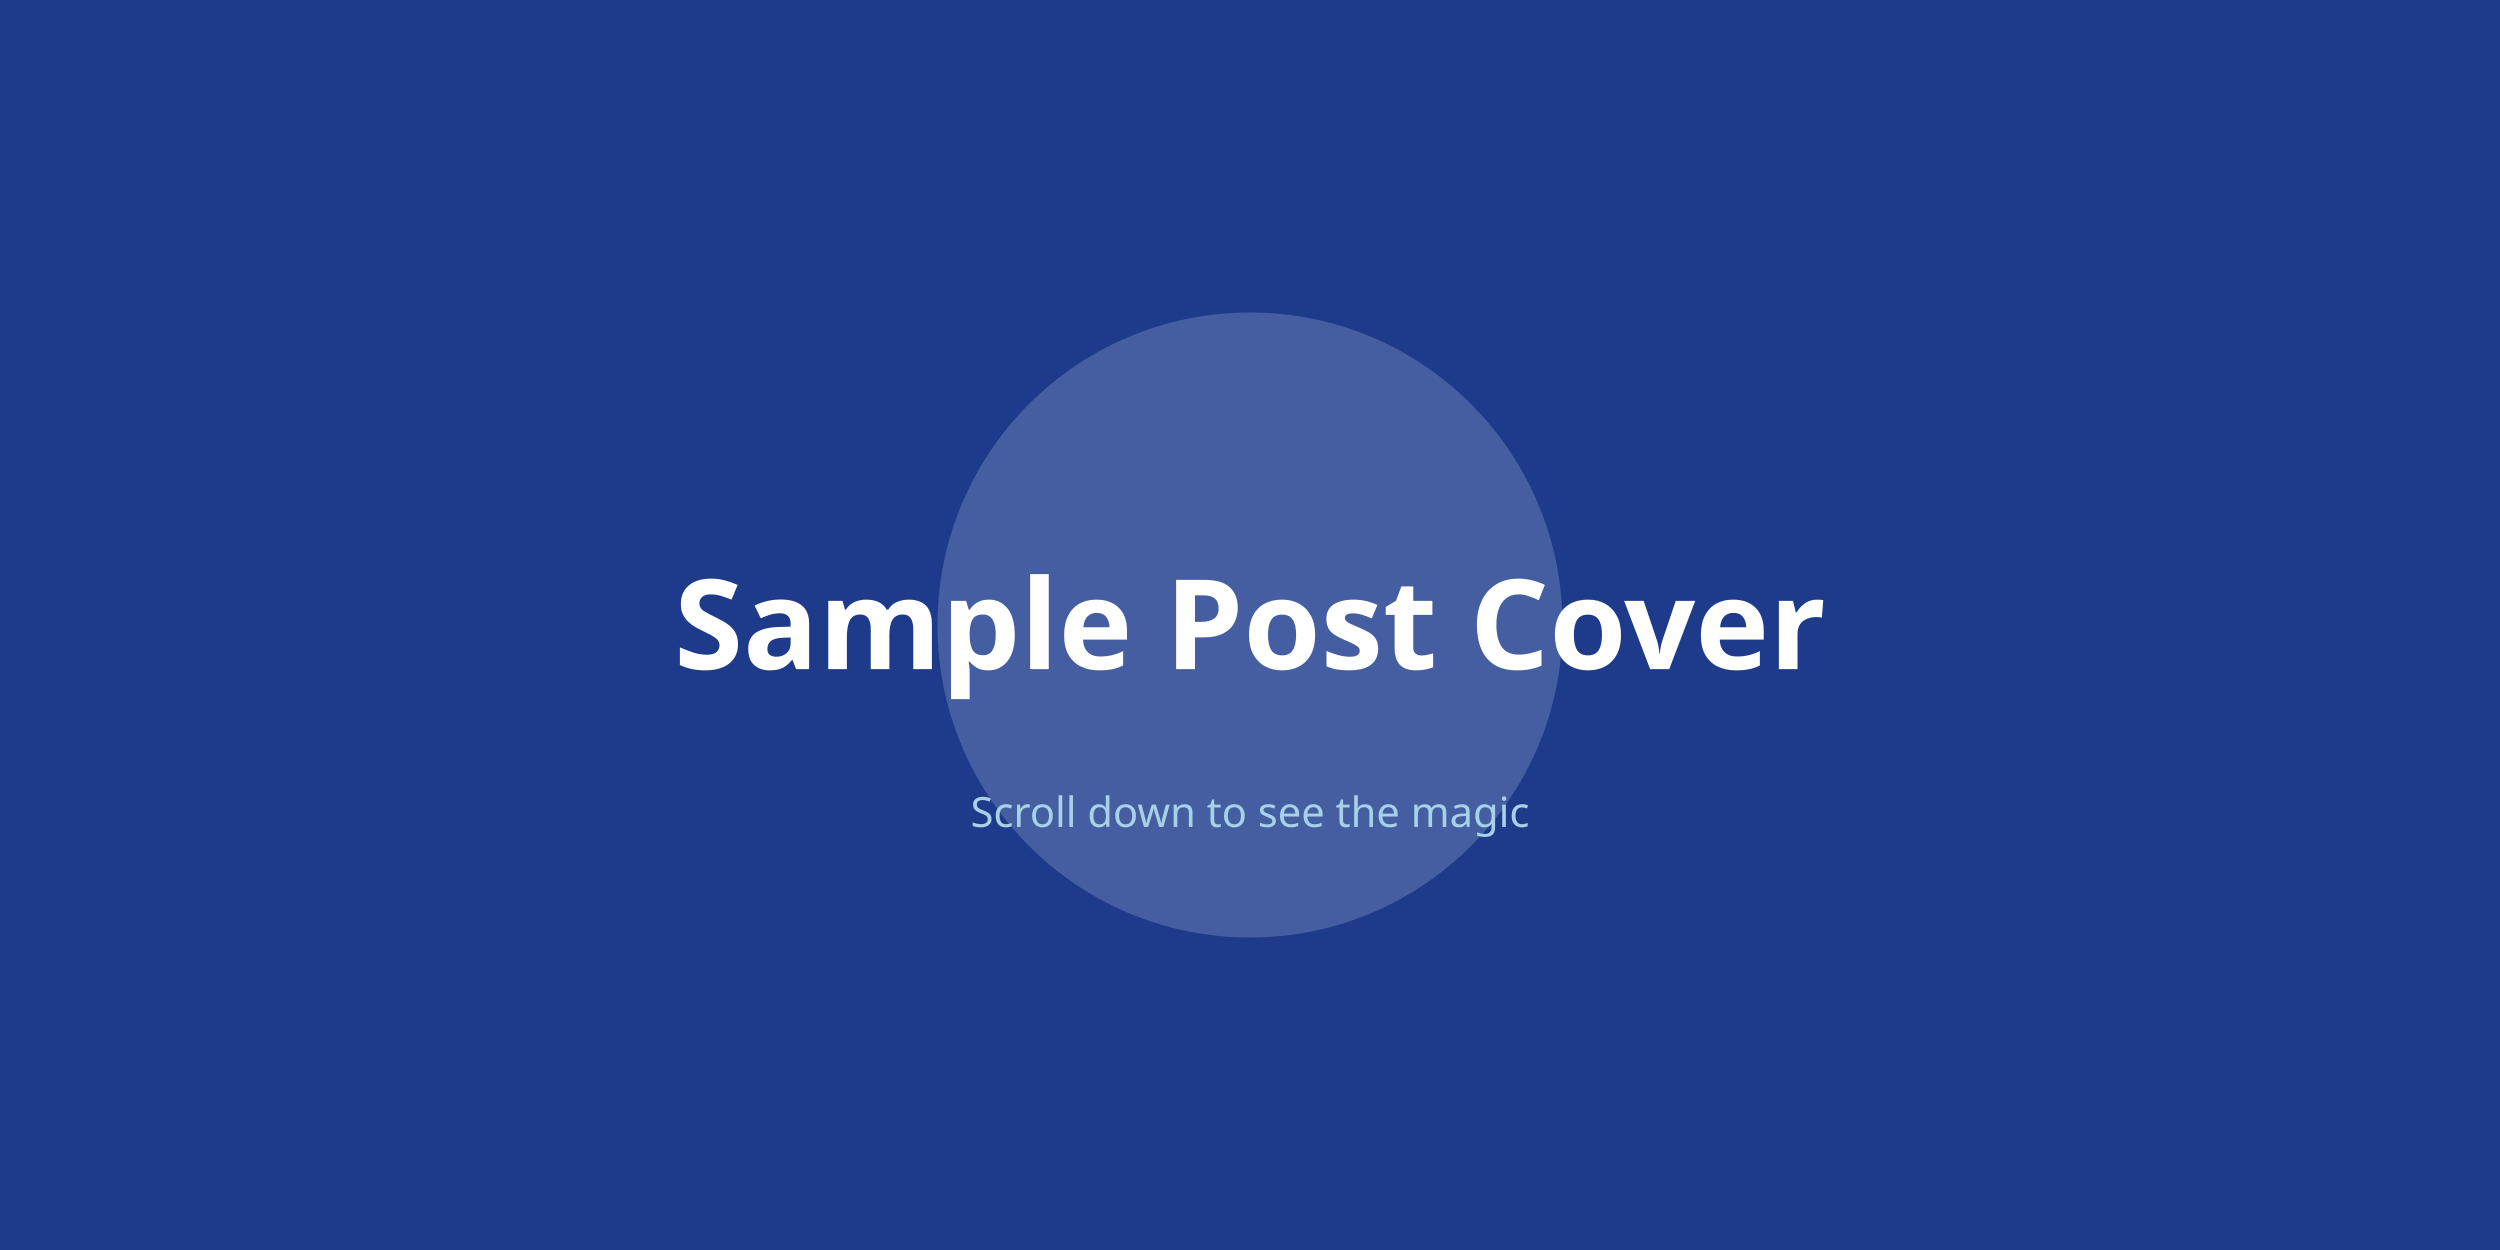
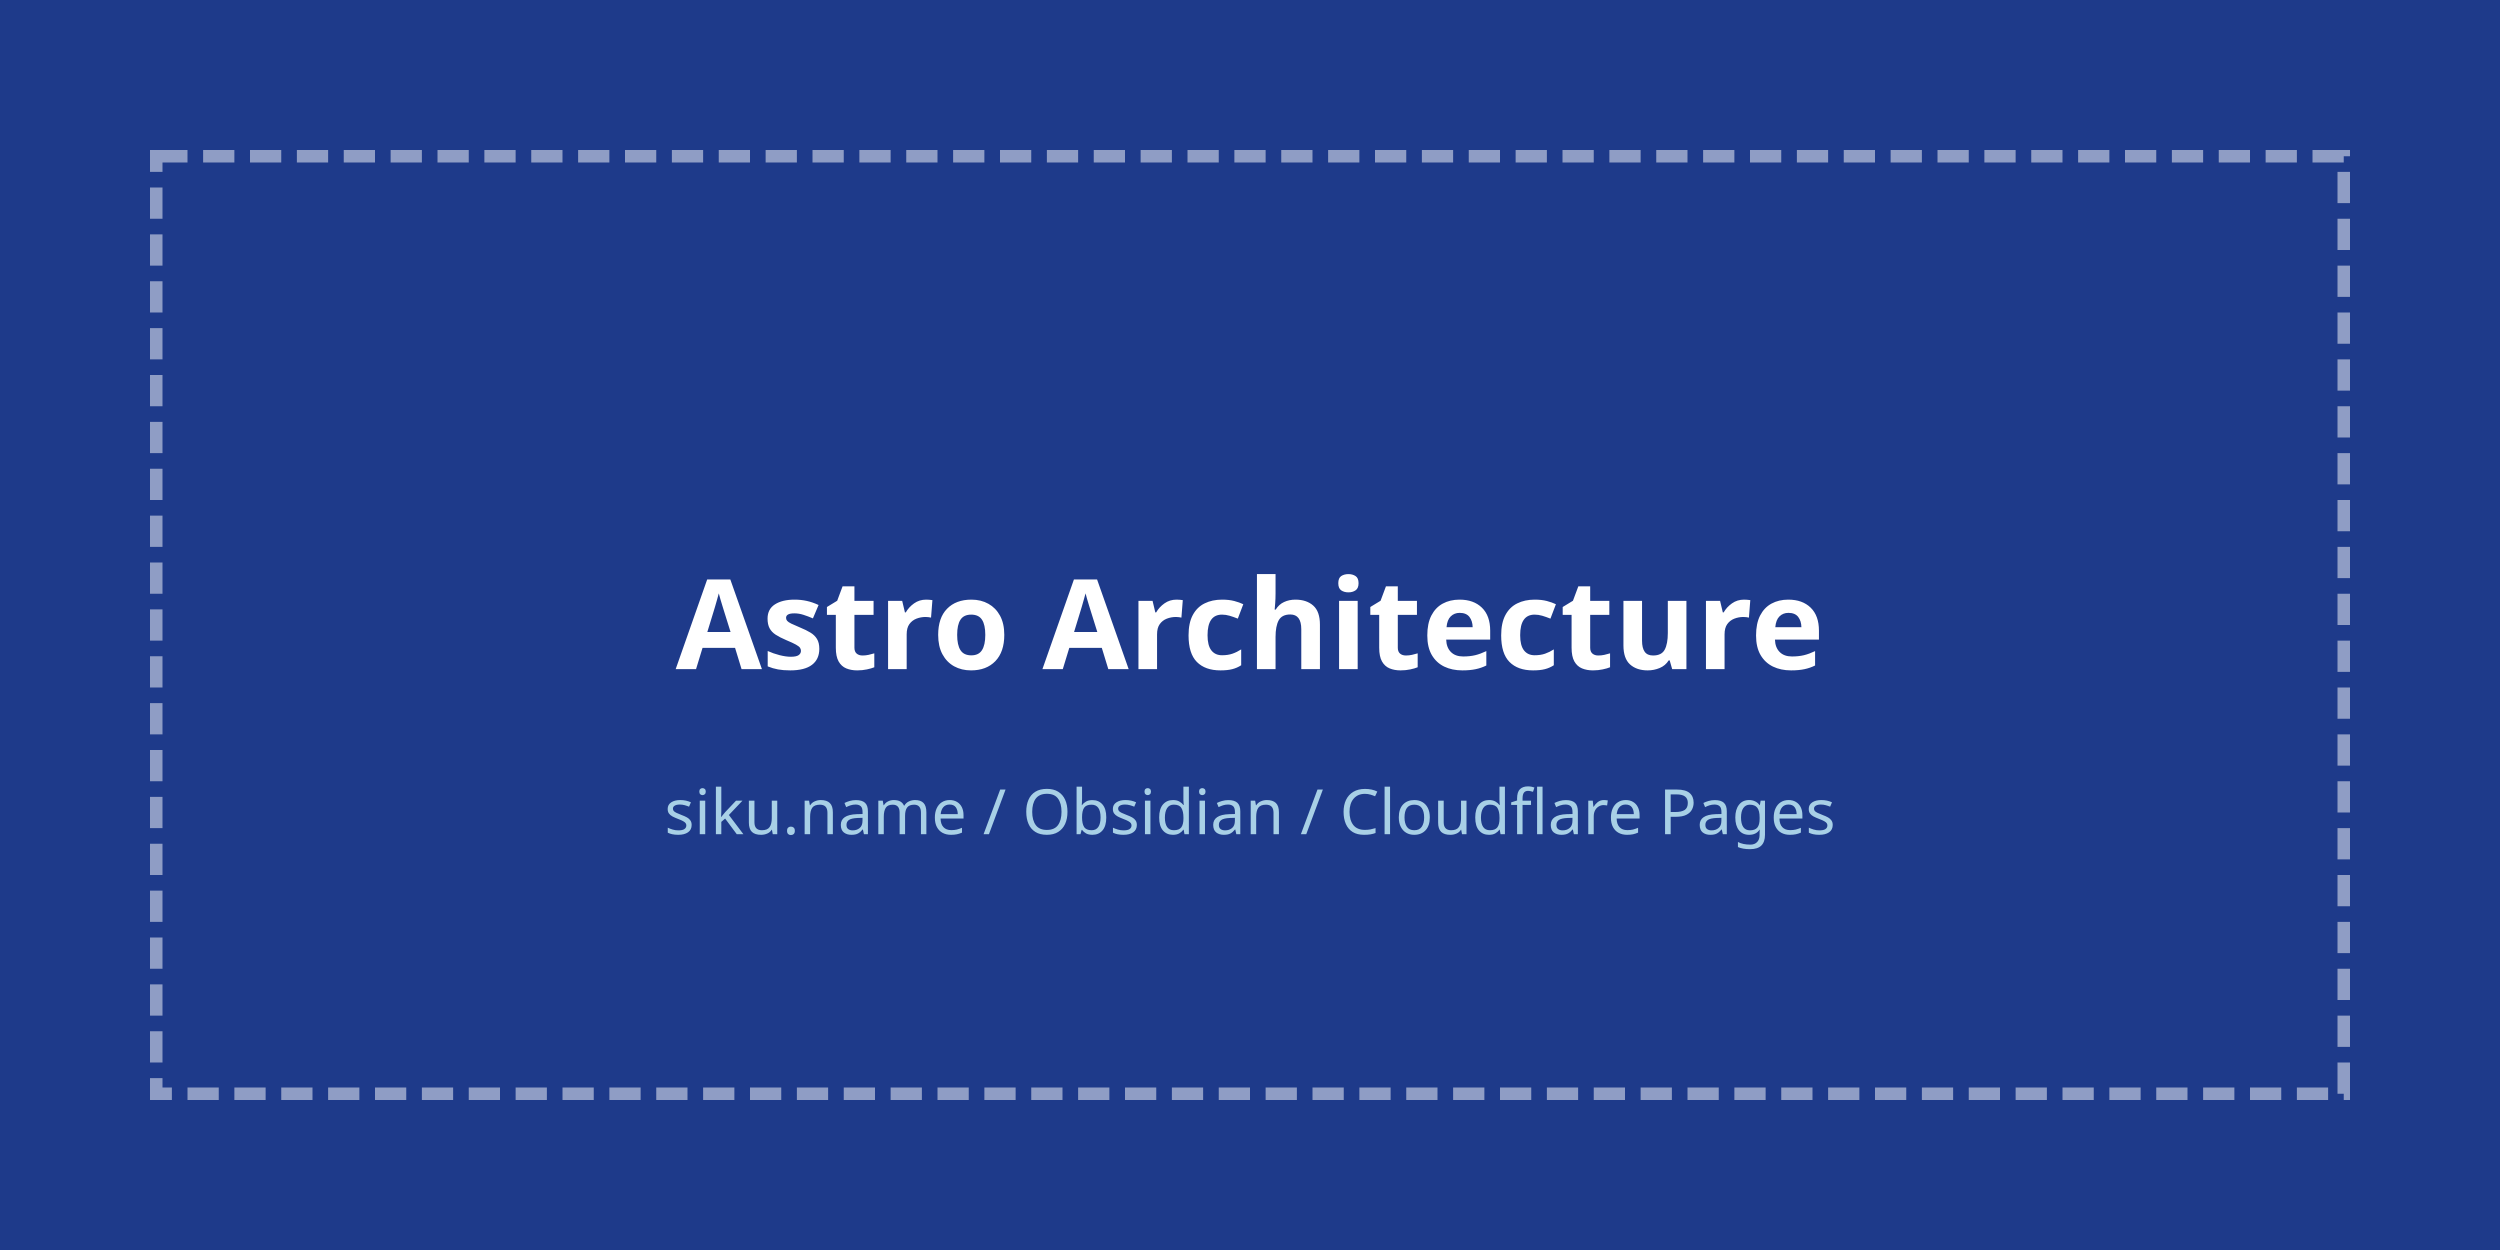
- <svg xmlns="http://www.w3.org/2000/svg" width="1200" height="600" viewBox="0 0 1200 600">
+ <svg xmlns="http://www.w3.org/2000/svg" width="800" height="400" viewBox="0 0 800 400">
  <rect width="100%" height="100%" fill="#1E3A8A" />
-   <circle cx="600" cy="300" r="150" fill="#E3F2FD" opacity="0.2" />
-   <text x="50%" y="50%" font-family="sans-serif" font-size="60" font-weight="900" fill="#ffffff" text-anchor="middle" dominant-baseline="middle">Sample Post Cover</text>
-   <text x="50%" y="65%" font-family="sans-serif" font-size="20" font-weight="normal" fill="#A8D0E6" text-anchor="middle" dominant-baseline="middle">Scroll down to see the magic</text>
+   <rect x="50" y="50" width="700" height="300" fill="none" stroke="#ffffff" stroke-width="4" stroke-dasharray="10 5" opacity="0.5" />
+   <text x="50%" y="50%" font-family="sans-serif" font-size="40" font-weight="900" fill="#ffffff" text-anchor="middle" dominant-baseline="middle">
+     Astro Architecture
+   </text>
+   <text x="50%" y="65%" font-family="sans-serif" font-size="20" font-weight="normal" fill="#A8D0E6" text-anchor="middle" dominant-baseline="middle">
+     siku.name / Obsidian / Cloudflare Pages
+   </text>
</svg>
